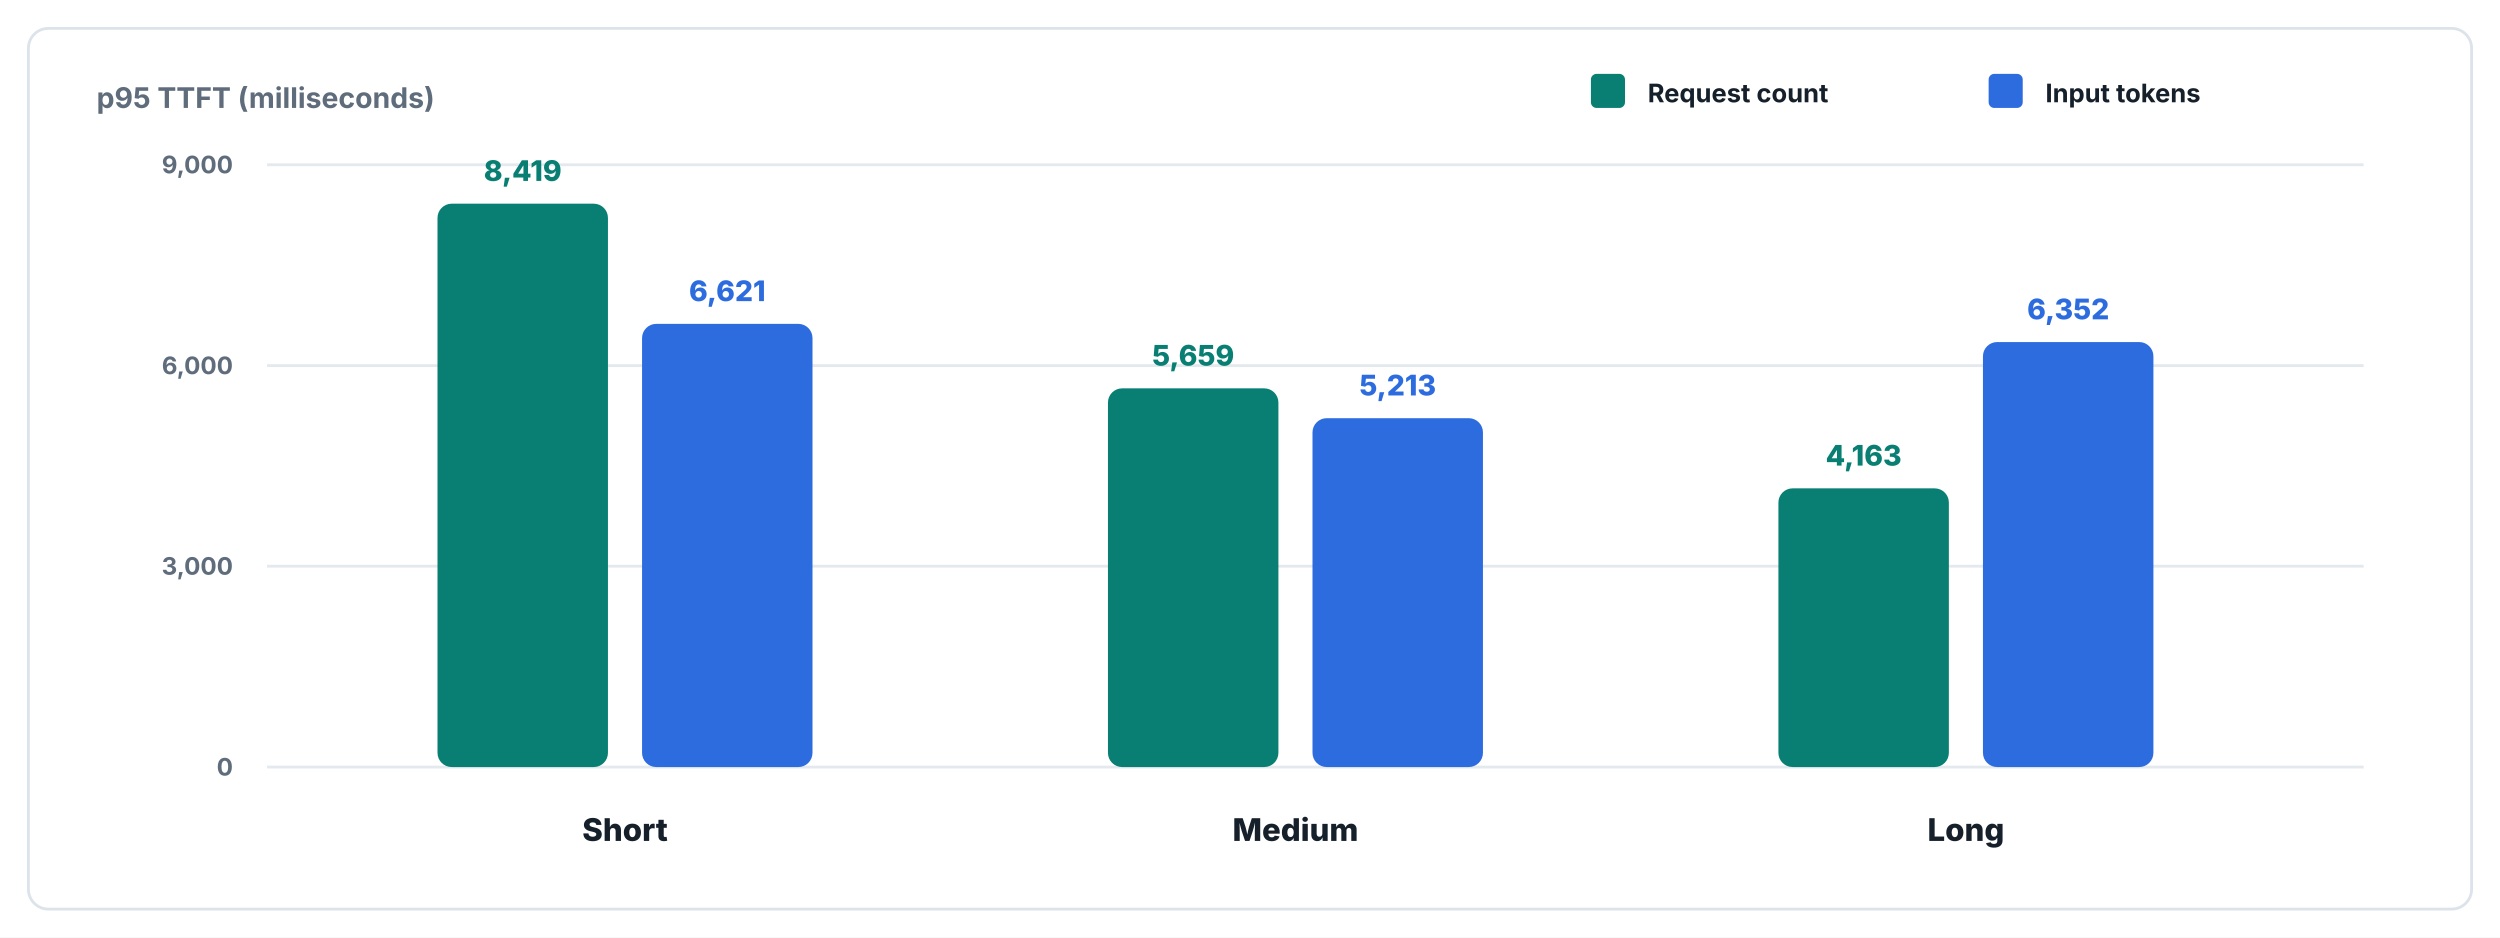
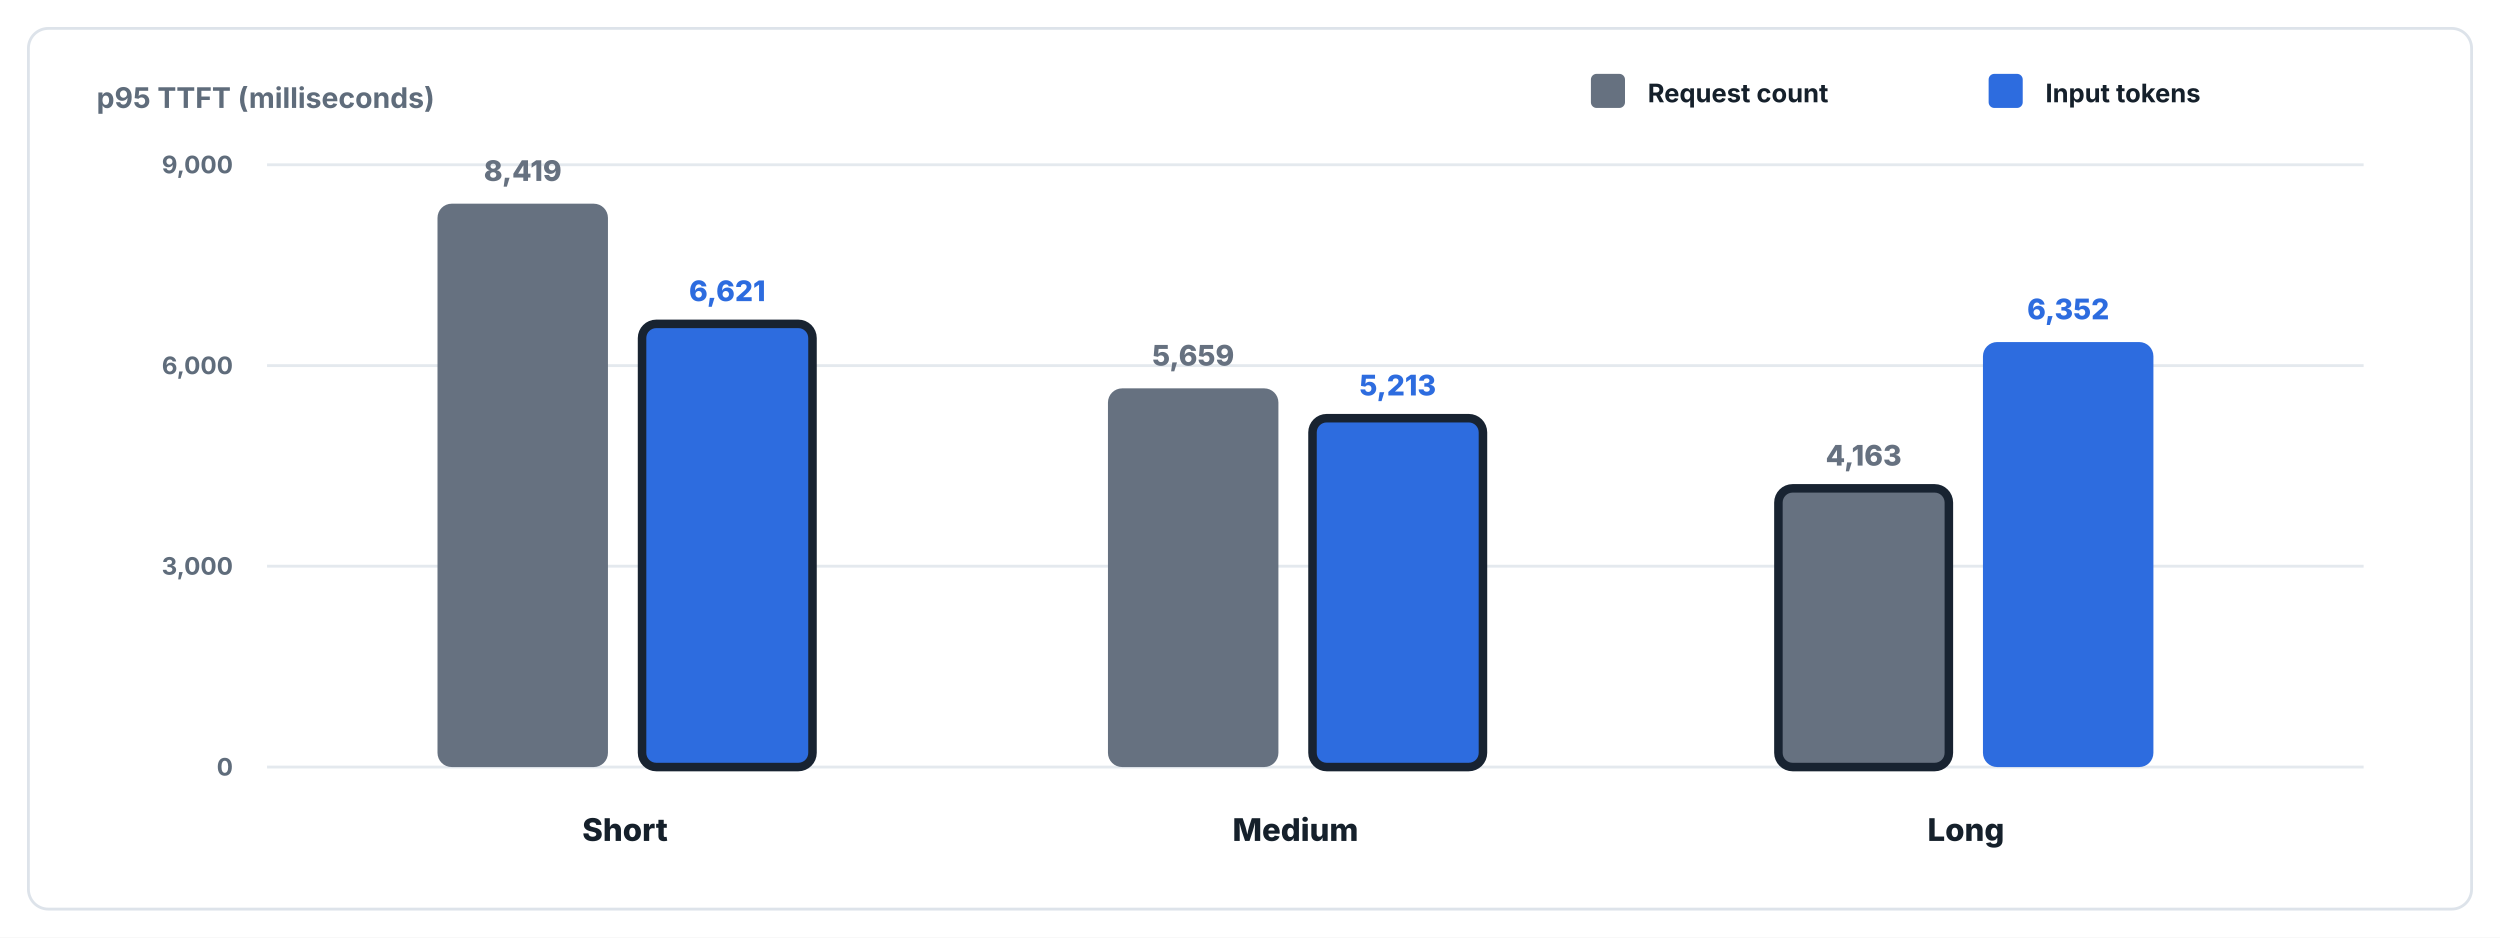
<svg xmlns="http://www.w3.org/2000/svg" width="880" height="330" viewBox="0 0 880 330" role="img" aria-label="Grouped bars compare request-count and input-token admission p95 first-token latency for short, medium, and long prompts. Input-token admission was lower for short and medium prompts; request-count admission was lower for long prompts.">
  <style>text{font-family:system-ui,-apple-system,sans-serif}</style>
  <rect width="880" height="330" fill="#ffffff" />
  <rect x="10" y="10" width="860" height="310" rx="7" fill="#ffffff" stroke="#dde3ea" />
  <text x="34.0" y="38.0" fill="#5f6c7b" font-size="10" font-weight="700" text-anchor="start">p95 TTFT (milliseconds)</text>
-   <rect x="560" y="26" width="12" height="12" rx="2" fill="#087f72" />
+   <rect x="560" y="26" width="12" height="12" rx="2" fill="#667180" />
  <text x="580.0" y="36.0" fill="#15202b" font-size="9" font-weight="700" text-anchor="start">Request count</text>
  <rect x="700" y="26" width="12" height="12" rx="2" fill="#2d6cdf" />
  <text x="720.0" y="36.0" fill="#15202b" font-size="9" font-weight="700" text-anchor="start">Input tokens</text>
  <line x1="94.0" y1="270.0" x2="832.0" y2="270.0" stroke="#e4e9ee" />
  <text x="82.0" y="273.0" fill="#5f6c7b" font-size="8.5" font-weight="650" text-anchor="end">0</text>
  <line x1="94.0" y1="199.3" x2="832.0" y2="199.3" stroke="#e4e9ee" />
  <text x="82.0" y="202.3" fill="#5f6c7b" font-size="8.5" font-weight="650" text-anchor="end">3,000</text>
  <line x1="94.0" y1="128.7" x2="832.0" y2="128.7" stroke="#e4e9ee" />
  <text x="82.0" y="131.7" fill="#5f6c7b" font-size="8.5" font-weight="650" text-anchor="end">6,000</text>
  <line x1="94.0" y1="58.0" x2="832.0" y2="58.0" stroke="#e4e9ee" />
  <text x="82.0" y="61.0" fill="#5f6c7b" font-size="8.5" font-weight="650" text-anchor="end">9,000</text>
-   <rect x="154.0" y="71.7" width="60.0" height="198.3" rx="5" fill="#087f72" />
-   <text x="184.0" y="63.7" fill="#087f72" font-size="10" font-weight="800" text-anchor="middle">8,419</text>
-   <rect x="226.0" y="114.0" width="60.0" height="156.0" rx="5" fill="#2d6cdf" />
+   <rect x="154.0" y="71.7" width="60.0" height="198.3" rx="5" fill="#667180" stroke="none" stroke-width="0" />
+   <text x="184.0" y="63.7" fill="#667180" font-size="10" font-weight="800" text-anchor="middle">8,419</text>
+   <rect x="226.0" y="114.0" width="60.0" height="156.0" rx="5" fill="#2d6cdf" stroke="#182331" stroke-width="3" />
  <text x="256.0" y="106.0" fill="#2d6cdf" font-size="10" font-weight="800" text-anchor="middle">6,621</text>
  <text x="220.0" y="296.0" fill="#15202b" font-size="11" font-weight="800" text-anchor="middle">Short</text>
-   <rect x="390.0" y="136.7" width="60.0" height="133.3" rx="5" fill="#087f72" />
-   <text x="420.0" y="128.7" fill="#087f72" font-size="10" font-weight="800" text-anchor="middle">5,659</text>
-   <rect x="462.0" y="147.2" width="60.0" height="122.8" rx="5" fill="#2d6cdf" />
+   <rect x="390.0" y="136.7" width="60.0" height="133.3" rx="5" fill="#667180" stroke="none" stroke-width="0" />
+   <text x="420.0" y="128.7" fill="#667180" font-size="10" font-weight="800" text-anchor="middle">5,659</text>
+   <rect x="462.0" y="147.2" width="60.0" height="122.8" rx="5" fill="#2d6cdf" stroke="#182331" stroke-width="3" />
  <text x="492.0" y="139.2" fill="#2d6cdf" font-size="10" font-weight="800" text-anchor="middle">5,213</text>
  <text x="456.0" y="296.0" fill="#15202b" font-size="11" font-weight="800" text-anchor="middle">Medium</text>
-   <rect x="626.0" y="171.9" width="60.0" height="98.1" rx="5" fill="#087f72" />
-   <text x="656.0" y="163.9" fill="#087f72" font-size="10" font-weight="800" text-anchor="middle">4,163</text>
-   <rect x="698.0" y="120.4" width="60.0" height="149.6" rx="5" fill="#2d6cdf" />
+   <rect x="626.0" y="171.9" width="60.0" height="98.1" rx="5" fill="#667180" stroke="#182331" stroke-width="3" />
+   <text x="656.0" y="163.9" fill="#667180" font-size="10" font-weight="800" text-anchor="middle">4,163</text>
+   <rect x="698.0" y="120.4" width="60.0" height="149.6" rx="5" fill="#2d6cdf" stroke="none" stroke-width="0" />
  <text x="728.0" y="112.4" fill="#2d6cdf" font-size="10" font-weight="800" text-anchor="middle">6,352</text>
  <text x="692.0" y="296.0" fill="#15202b" font-size="11" font-weight="800" text-anchor="middle">Long</text>
</svg>
